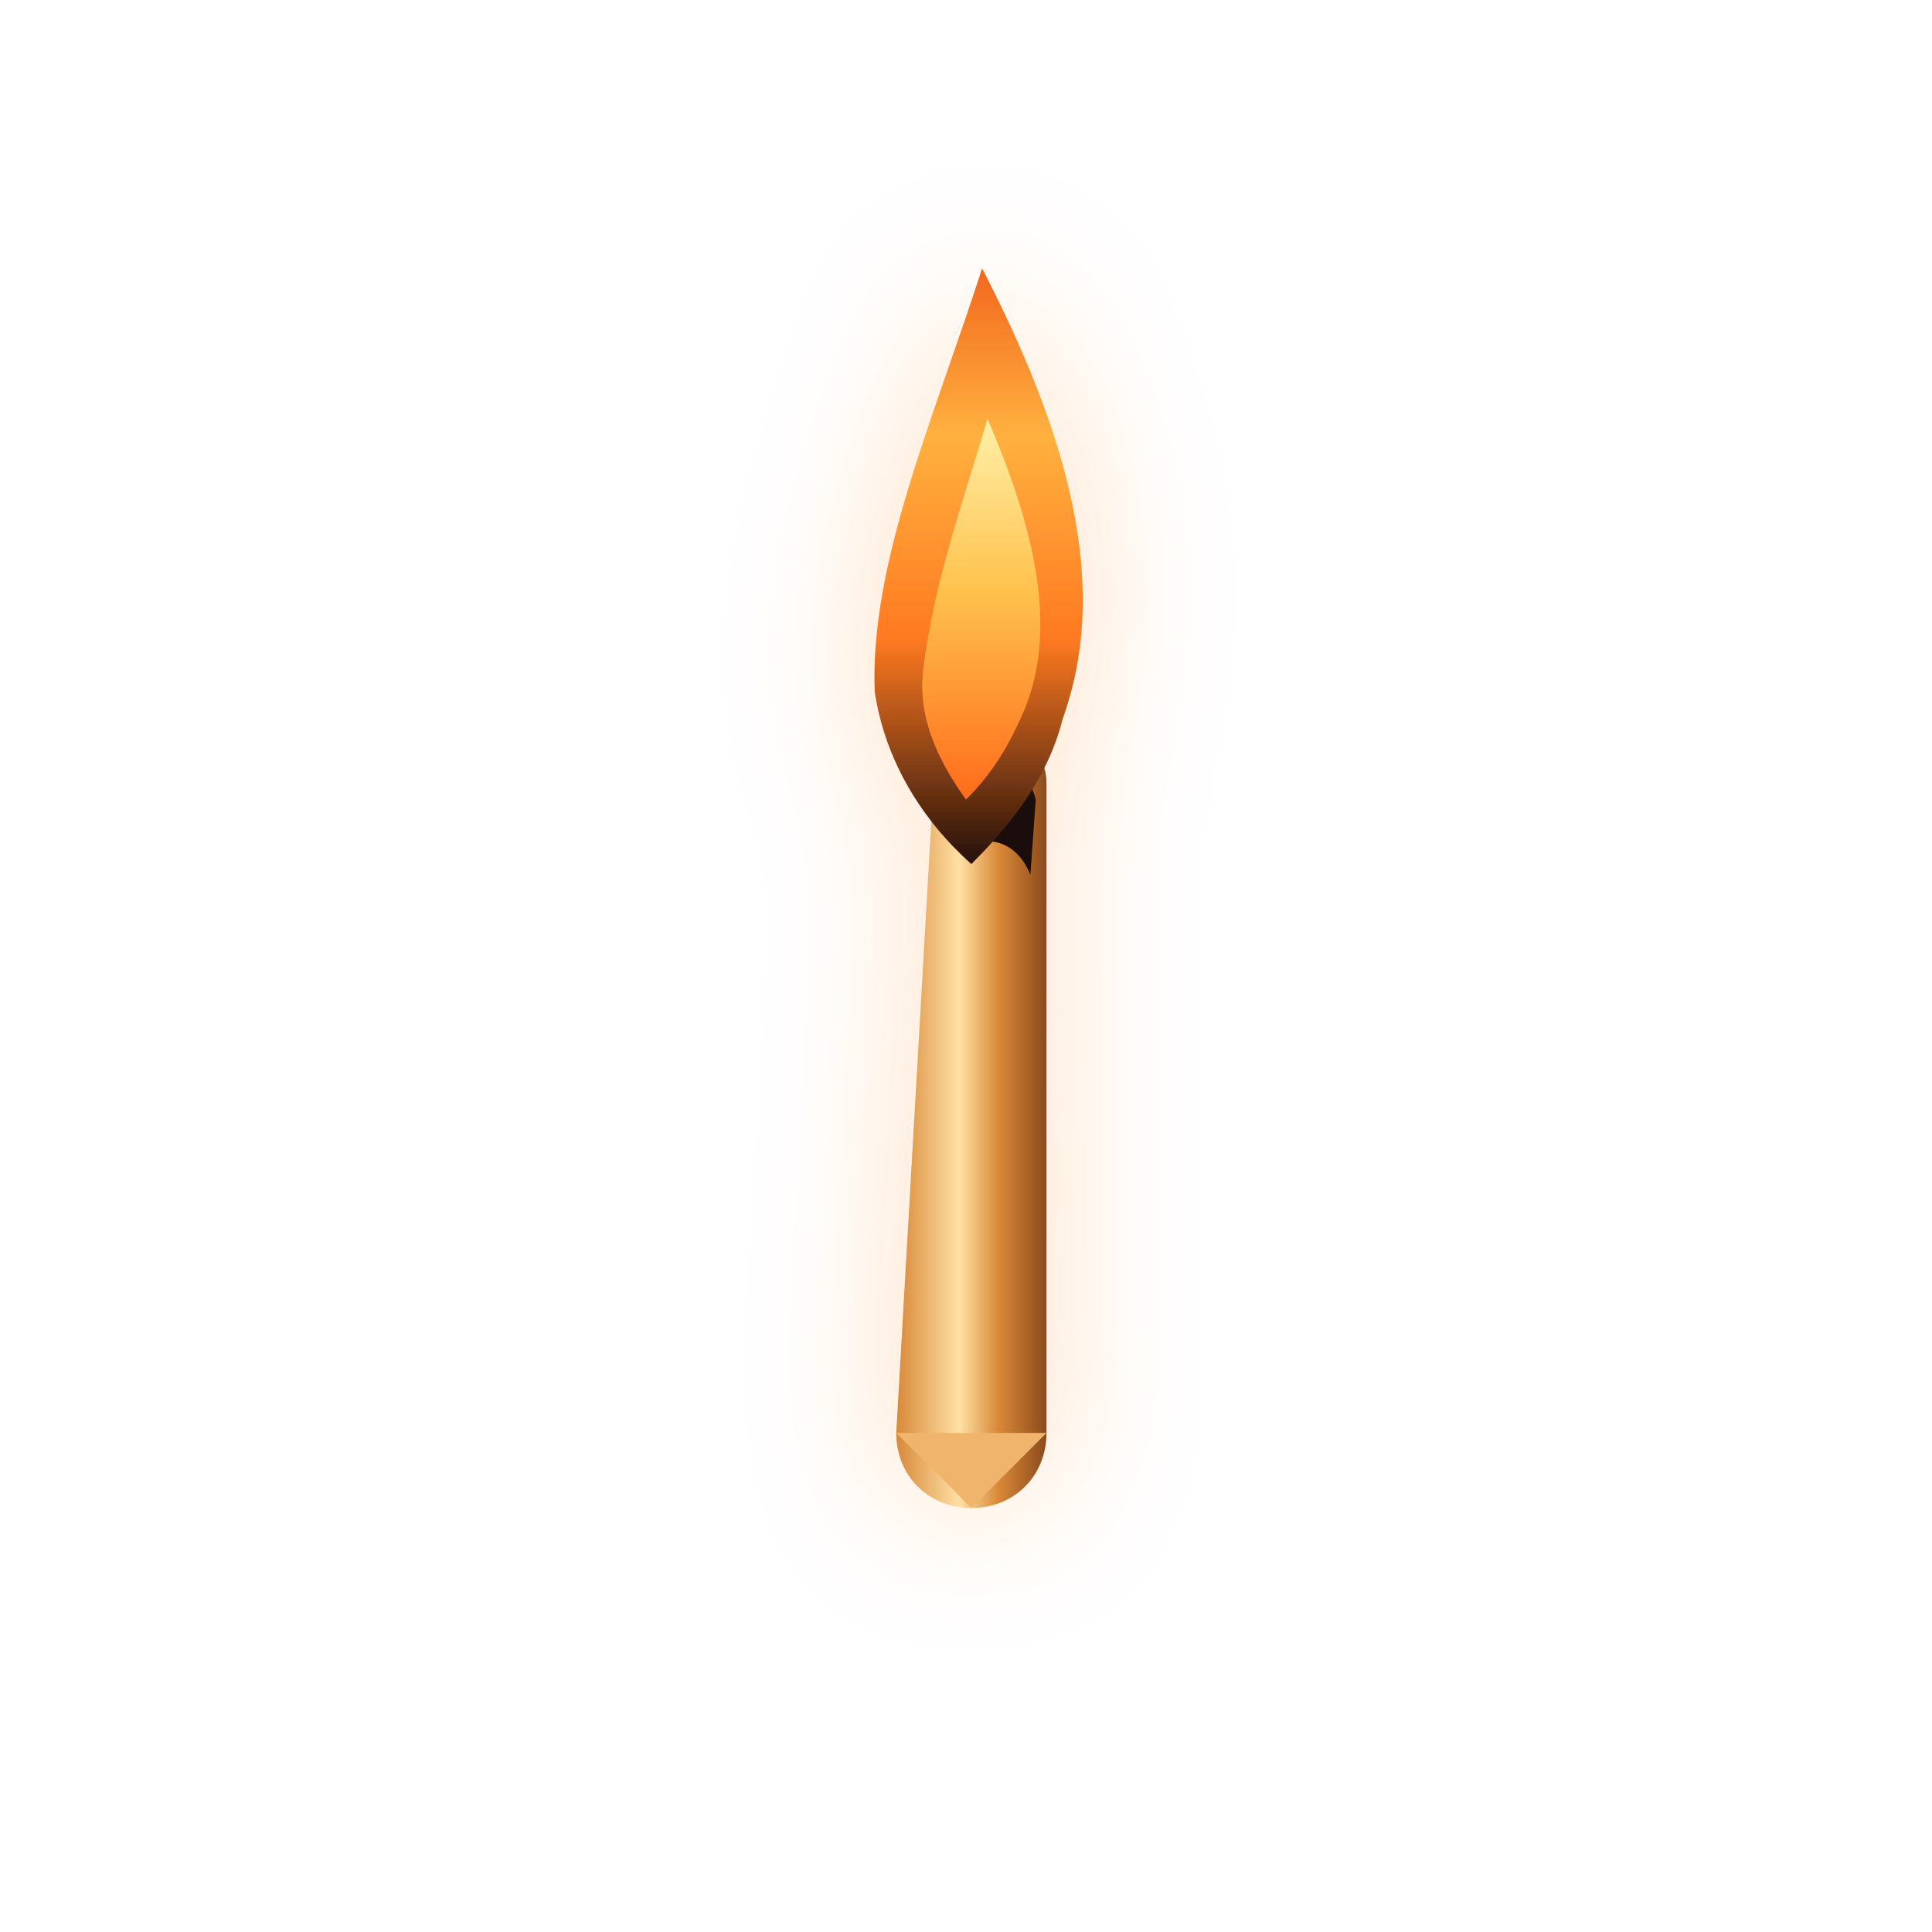
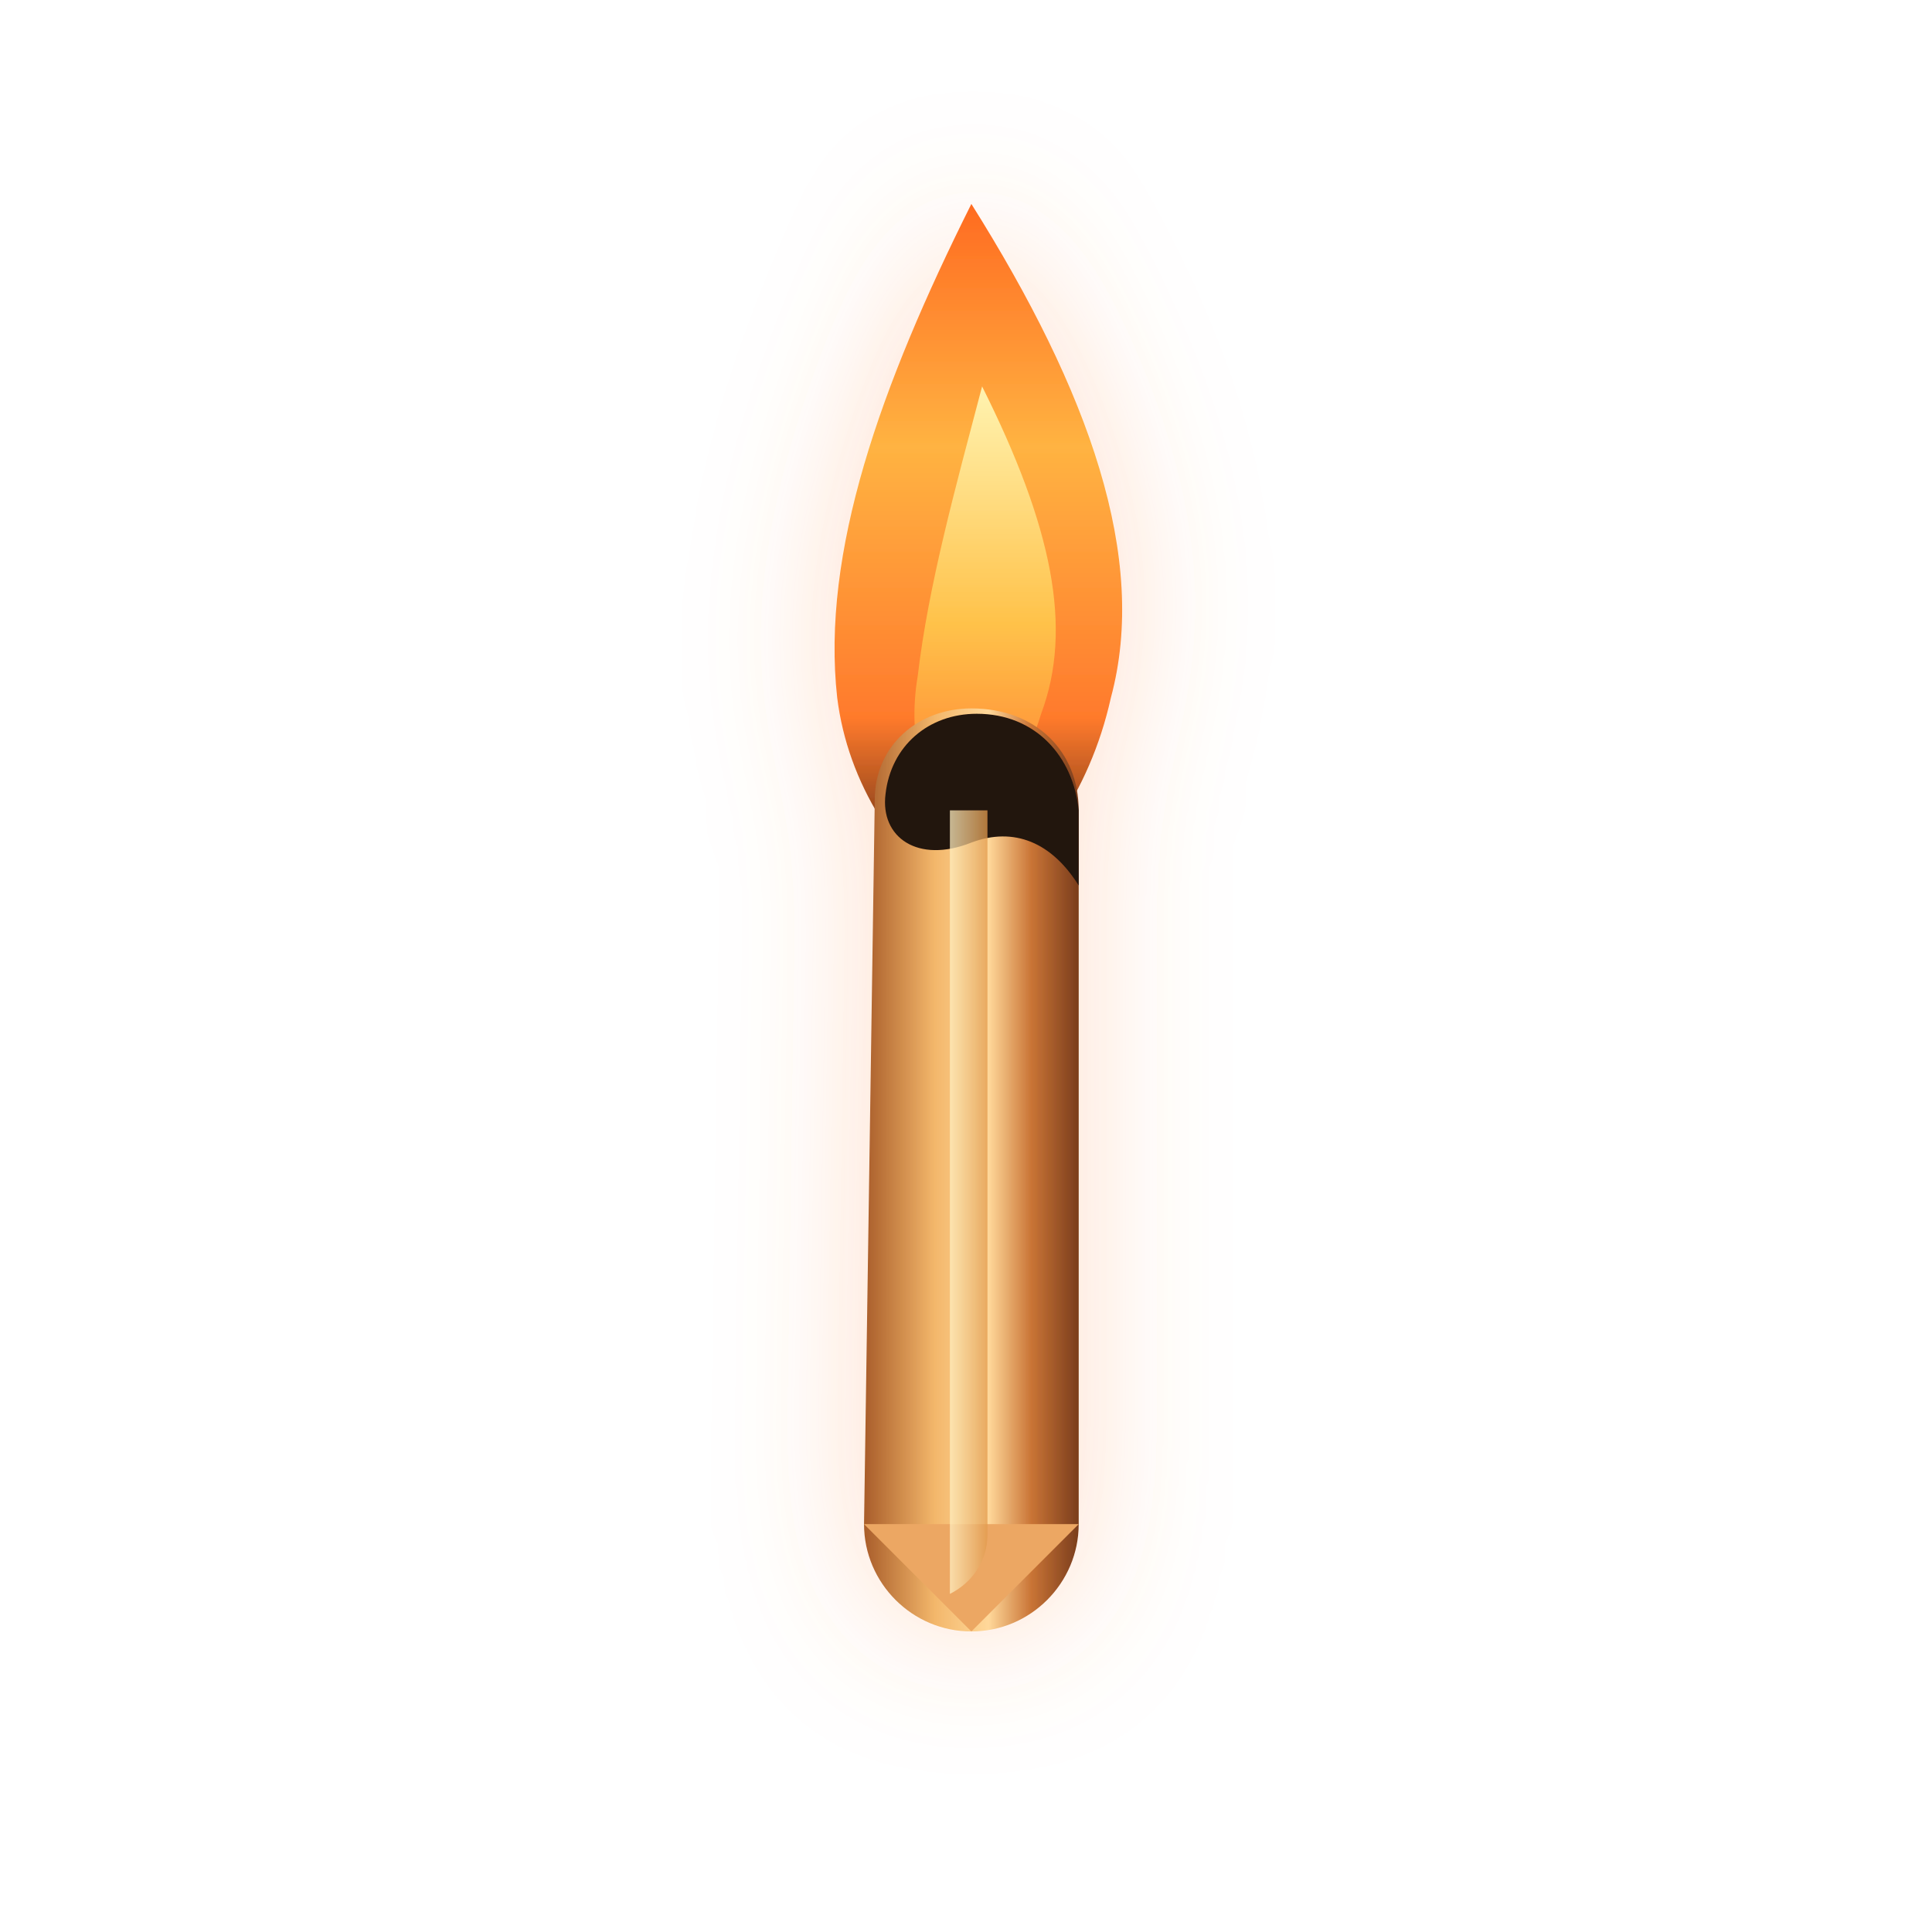
<svg xmlns="http://www.w3.org/2000/svg" width="360" height="360" viewBox="0 0 360 360" fill="none" role="img" aria-labelledby="title desc">
-   <g filter="url(#matchShadow)">
-     <path d="M174 145C174 140 179 135 184 135C190 135 195 140 195 146V267C195 275 189 281 181 281C173 281 167 275 167 267L174 145Z" fill="url(#wood)" />
-     <path d="M167 267H195L181 281L167 267Z" fill="#F1B46C" />
-     <path d="M176 146C178 143 181 141 184 141C189 141 192 145 193 149L192 163C190 158 186 156 182 157C177 159 173 155 176 146Z" fill="#1B100B" />
-     <path d="M183 50C199 81 207 109 198 134C195 146 187 155 181 161C172 153 165 142 163 129C162 105 174 78 183 50Z" fill="url(#flameOuter)" />
-     <path d="M184 78C193 99 197 117 191 132C188 139 185 144 180 149C175 142 171 134 172 125C174 108 180 92 184 78Z" fill="url(#flameInner)" />
+   <g filter="url(#glow)">
+     <path d="M181 38C203 73 214 104 207 130C203 148 193 161 181 171C167 160 158 146 156 130C153 103 164 72 181 38Z" fill="url(#flameOuter)" />
+     <path d="M183 72C196 98 200 117 194 133C191 143 185 151 179 157C172 148 169 138 171 126C173 109 178 91 183 72Z" fill="url(#flameInner)" />
+     <path d="M163 149C163 139 171 132 181 132C193 132 201 140 201 151V284C201 295 192 304 181 304C170 304 161 295 161 284L163 149Z" fill="url(#wood)" />
+     <path d="M161 284H201L181 304L161 284Z" fill="#ECA764" />
+     <path d="M165 148C166 139 173 133 182 133C193 133 200 141 201 151V165C196 157 189 154 181 157C171 161 164 156 165 148Z" fill="#24140D" />
+     <path d="M177 151H184V286C184 291 181 295 177 297V151Z" fill="url(#woodHighlight)" opacity="0.74" />
  </g>
  <defs>
-     <linearGradient id="wood" x1="167" y1="208" x2="195" y2="208" gradientUnits="userSpaceOnUse">
-       <stop stop-color="#D88939" />
-       <stop offset="0.42" stop-color="#FFE0A5" />
-       <stop offset="0.68" stop-color="#D98937" />
-       <stop offset="1" stop-color="#8C4A1D" />
+     <linearGradient id="flameOuter" x1="181" y1="38" x2="181" y2="171" gradientUnits="userSpaceOnUse">
+       <stop stop-color="#FF6B21" />
+       <stop offset="0.34" stop-color="#FFB342" />
+       <stop offset="0.72" stop-color="#FF7A2C" />
+       <stop offset="1" stop-color="#2A130D" />
    </linearGradient>
-     <linearGradient id="flameOuter" x1="181" y1="50" x2="181" y2="161" gradientUnits="userSpaceOnUse">
-       <stop stop-color="#F2671E" />
-       <stop offset="0.28" stop-color="#FFB13F" />
-       <stop offset="0.62" stop-color="#FF7A21" />
-       <stop offset="1" stop-color="#24100A" />
+     <linearGradient id="flameInner" x1="181" y1="72" x2="181" y2="157" gradientUnits="userSpaceOnUse">
+       <stop stop-color="#FFF3B0" />
+       <stop offset="0.52" stop-color="#FFC24A" />
+       <stop offset="1" stop-color="#FF742C" />
    </linearGradient>
-     <linearGradient id="flameInner" x1="181" y1="78" x2="181" y2="149" gradientUnits="userSpaceOnUse">
-       <stop stop-color="#FFF0A8" />
-       <stop offset="0.45" stop-color="#FFC24D" />
-       <stop offset="1" stop-color="#FF6B1A" />
+     <linearGradient id="wood" x1="161" y1="218" x2="201" y2="218" gradientUnits="userSpaceOnUse">
+       <stop stop-color="#A95D2A" />
+       <stop offset="0.33" stop-color="#F3B76B" />
+       <stop offset="0.58" stop-color="#FFD89A" />
+       <stop offset="0.78" stop-color="#C97435" />
+       <stop offset="1" stop-color="#7A3D1D" />
    </linearGradient>
-     <filter id="matchShadow" x="95" y="15" width="170" height="300" filterUnits="userSpaceOnUse" color-interpolation-filters="sRGB">
-       <feDropShadow dx="0" dy="18" stdDeviation="20" flood-color="#000000" flood-opacity="0.55" />
-       <feDropShadow dx="0" dy="0" stdDeviation="14" flood-color="#FF7A21" flood-opacity="0.24" />
+     <linearGradient id="woodHighlight" x1="177" y1="151" x2="184" y2="151" gradientUnits="userSpaceOnUse">
+       <stop stop-color="#FFF0C2" />
+       <stop offset="1" stop-color="#E19A4C" />
+     </linearGradient>
+     <filter id="glow" x="88" y="10" width="186" height="326" filterUnits="userSpaceOnUse" color-interpolation-filters="sRGB">
+       <feDropShadow dx="0" dy="20" stdDeviation="20" flood-color="#000000" flood-opacity="0.5" />
+       <feDropShadow dx="0" dy="0" stdDeviation="13" flood-color="#FF8A42" flood-opacity="0.28" />
    </filter>
  </defs>
</svg>
